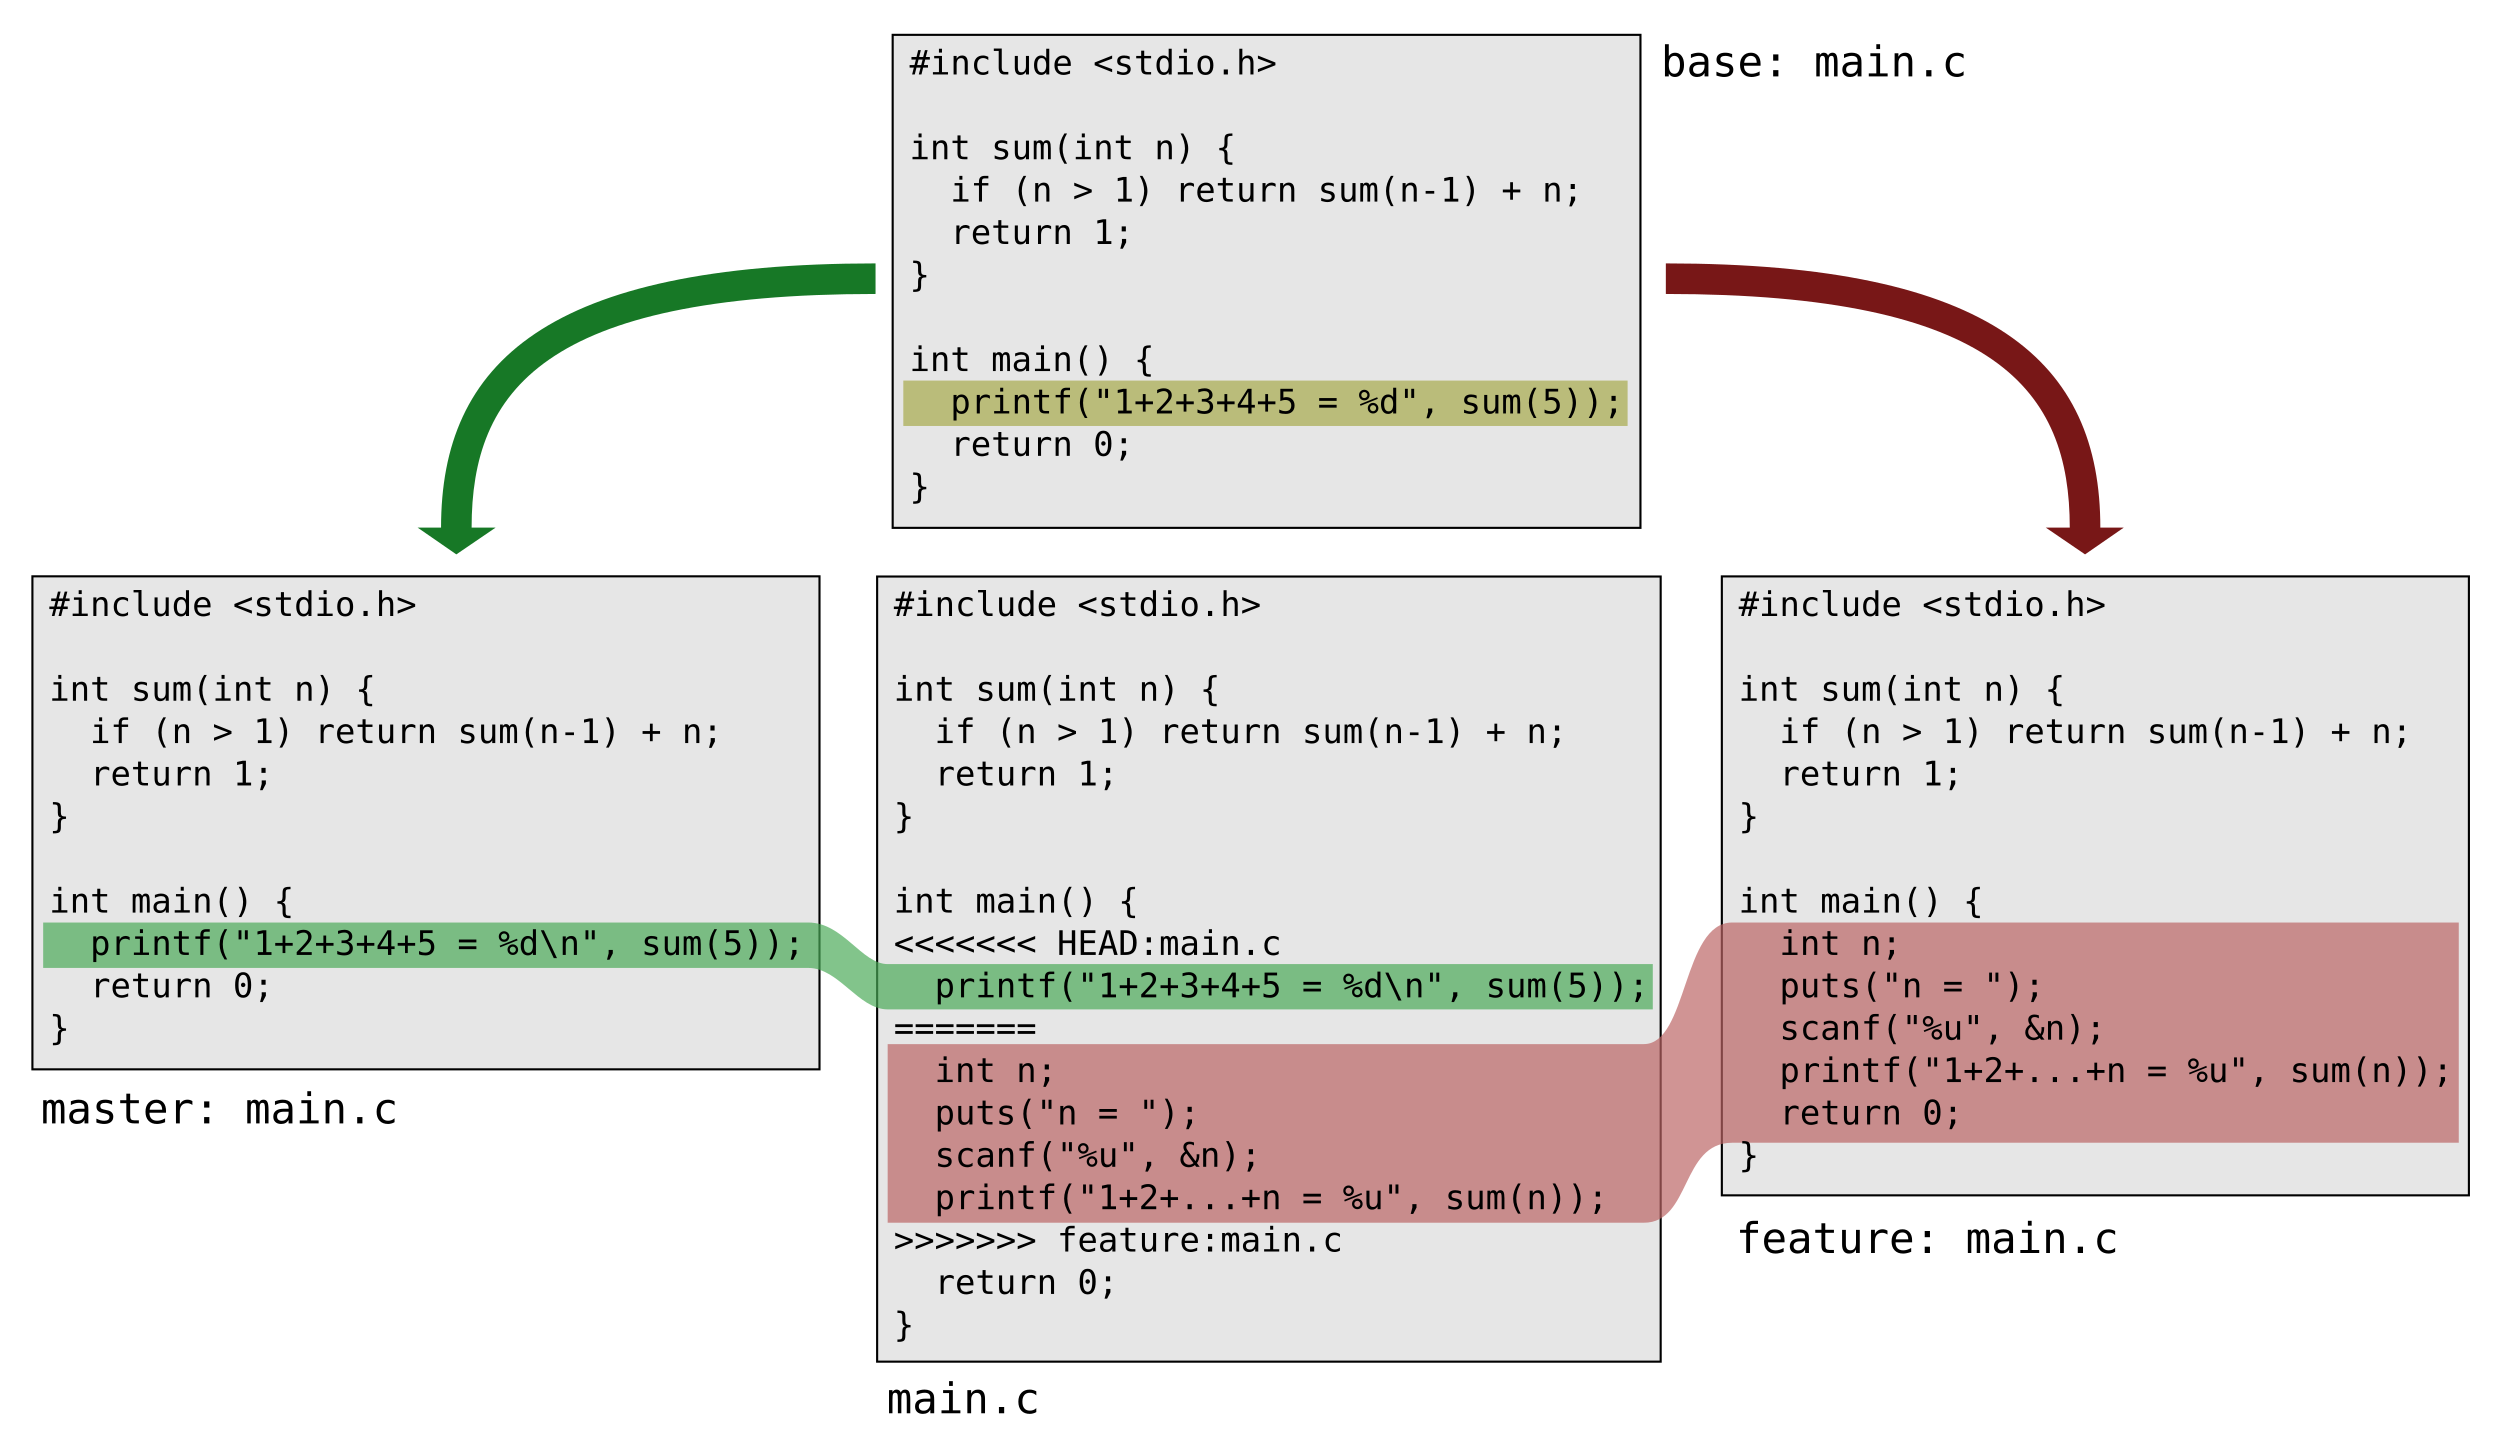
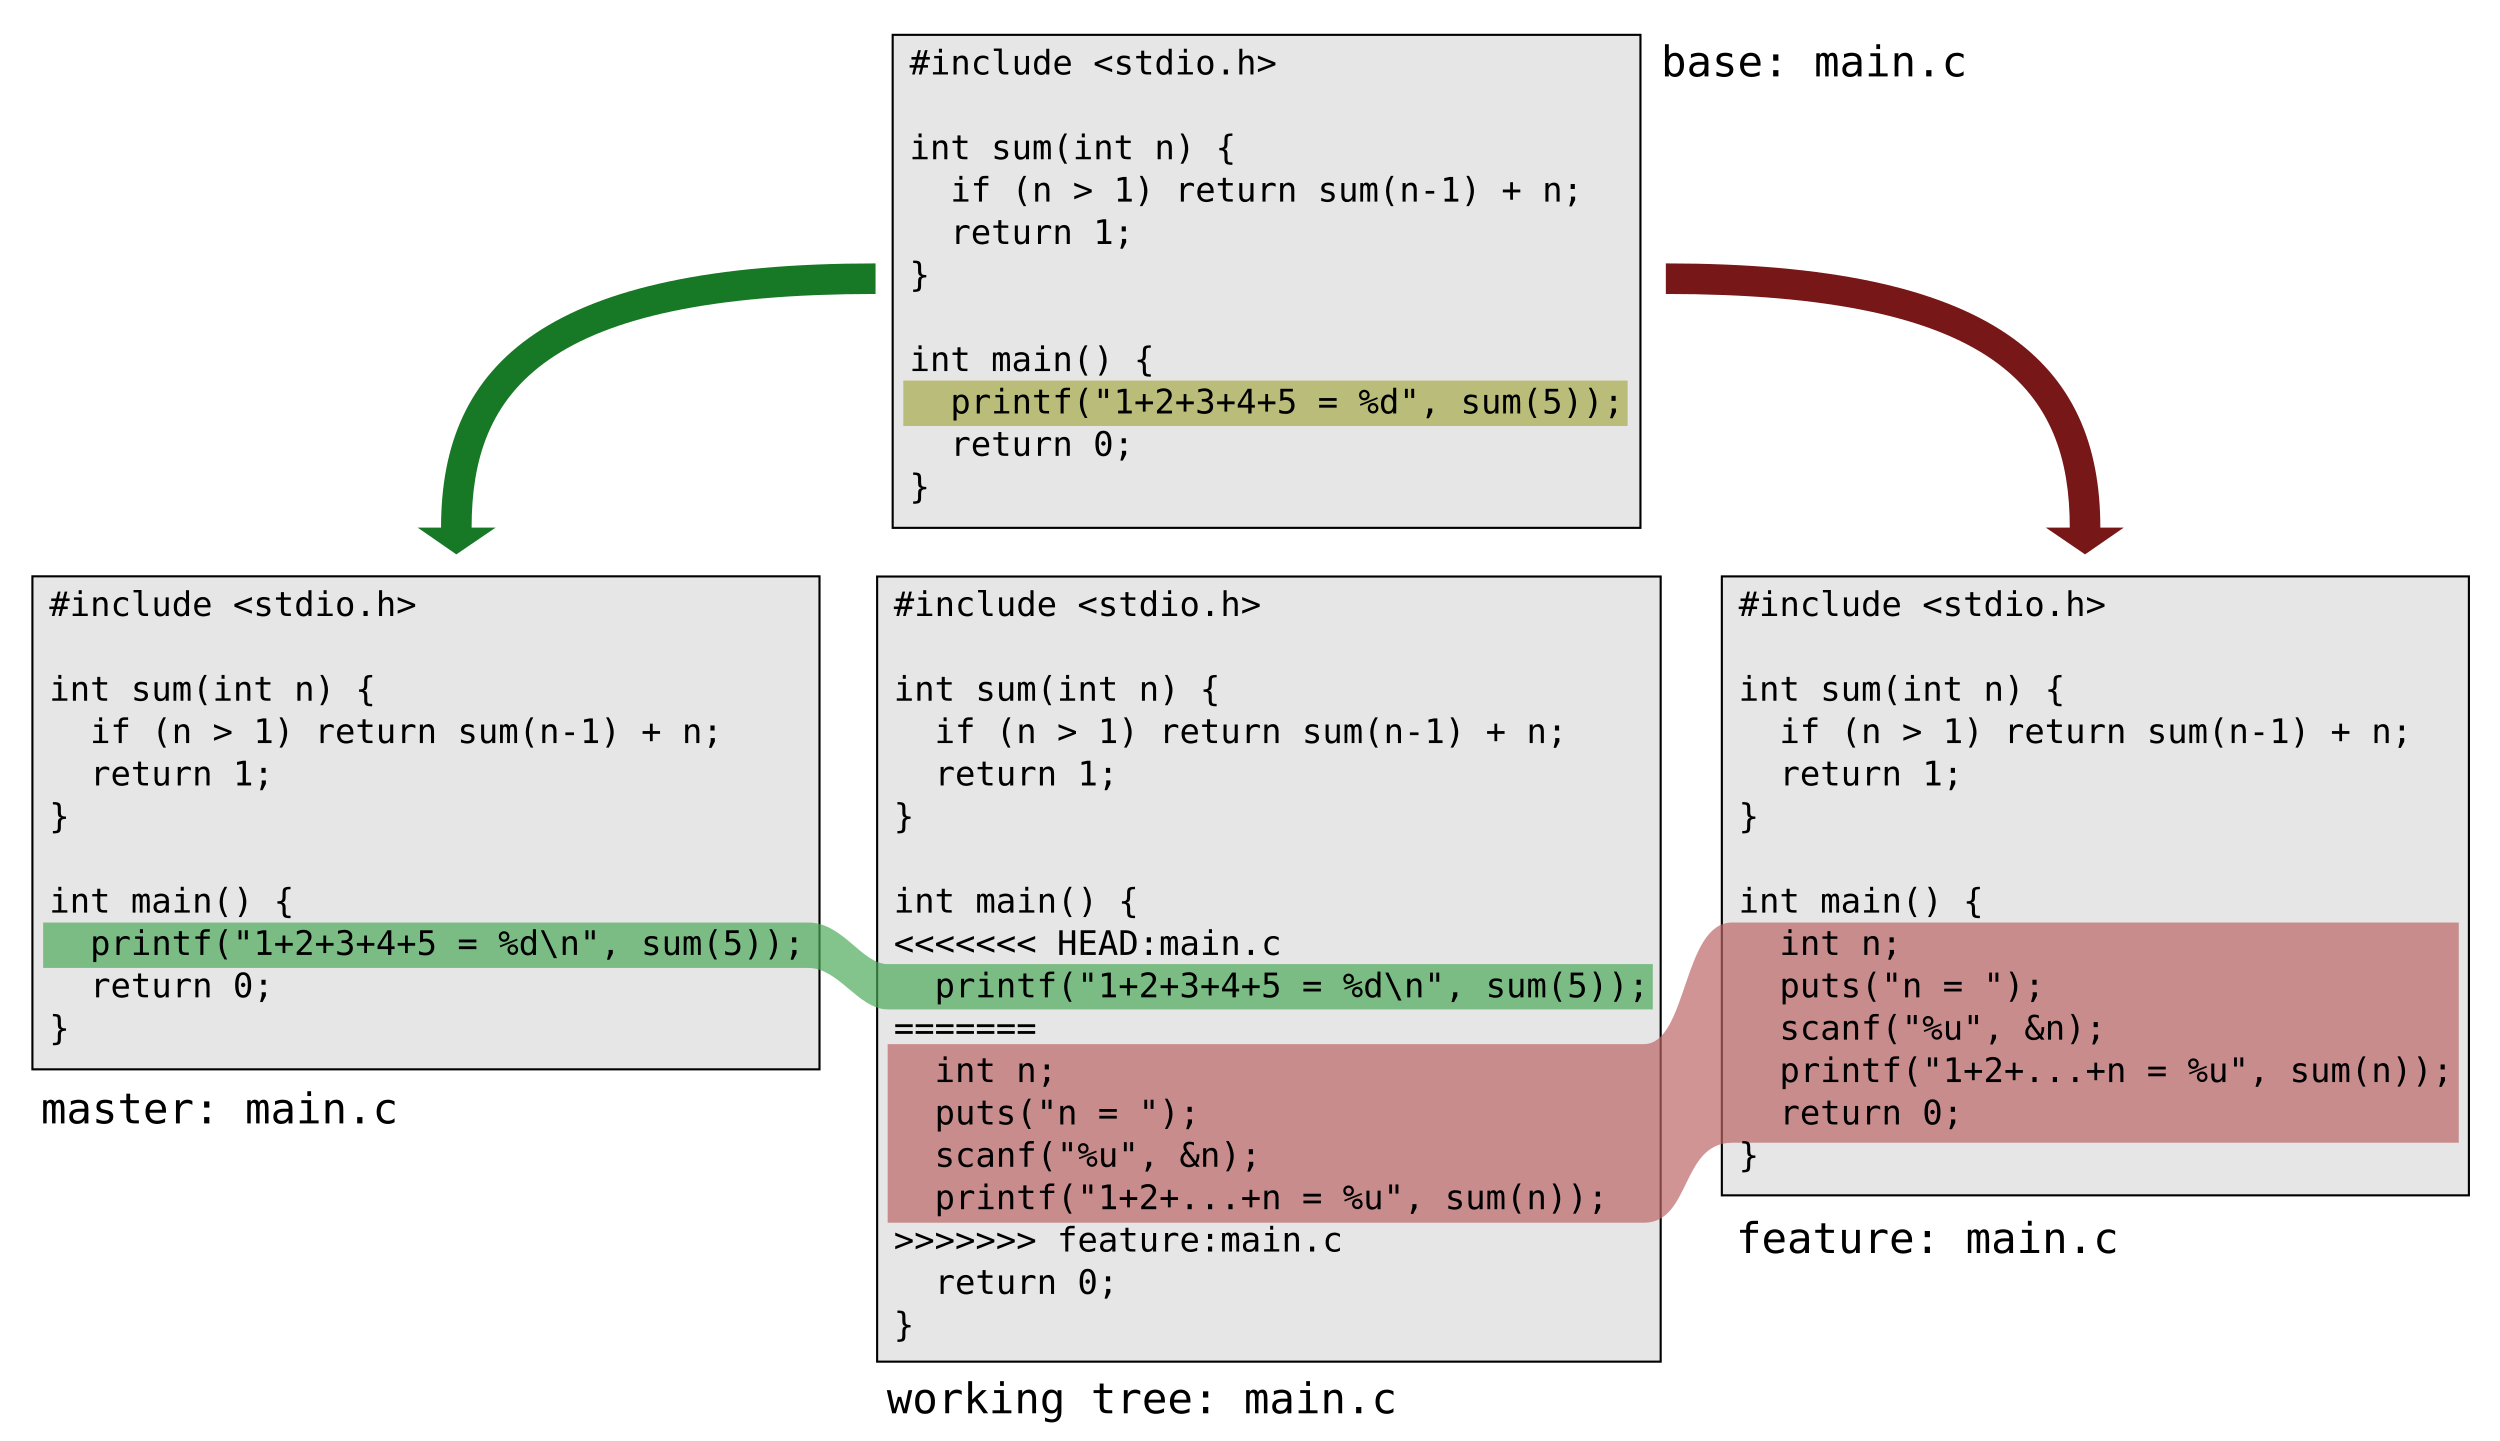
<svg xmlns="http://www.w3.org/2000/svg" xmlns:xlink="http://www.w3.org/1999/xlink" width="590" height="340" id="svg4823" version="1.0">
  <defs id="defs4825">
    <linearGradient id="linearGradient5795">
      <stop style="stop-color:#ffffff;stop-opacity:1;" offset="0" id="stop5797" />
      <stop style="stop-color:#565656;stop-opacity:1;" offset="1" id="stop5799" />
    </linearGradient>
    <marker style="overflow:visible" id="InfiniteLineEnd" refX="0" refY="0" orient="auto">
      <g id="g5111">
        <circle id="circle5113" r="0.8" cy="0" cx="3" />
        <circle id="circle5115" r="0.8" cy="0" cx="6.5" />
        <circle id="circle5117" r="0.8" cy="0" cx="10" />
      </g>
    </marker>
    <linearGradient id="linearGradient13786">
      <stop style="stop-color:#ffffff;stop-opacity:1;" offset="0" id="stop13788" />
      <stop id="stop13790" offset="0.699" style="stop-color:#ffffff;stop-opacity:1;" />
      <stop style="stop-color:#ffffff;stop-opacity:0;" offset="0.9" id="stop13792" />
      <stop style="stop-color:#ffffff;stop-opacity:0;" offset="1" id="stop13794" />
    </linearGradient>
    <linearGradient id="linearGradient13319">
      <stop style="stop-color:#000000;stop-opacity:1;" offset="0" id="stop13321" />
      <stop style="stop-color:#000000;stop-opacity:0.203;" offset="1" id="stop13323" />
    </linearGradient>
    <linearGradient id="linearGradient12554">
      <stop id="stop12556" offset="0" style="stop-color:#ffffff;stop-opacity:1;" />
      <stop style="stop-color:#ffffff;stop-opacity:1;" offset="0.302" id="stop12558" />
      <stop id="stop12560" offset="0.833" style="stop-color:#ffffff;stop-opacity:0;" />
      <stop id="stop12562" offset="1" style="stop-color:#ffffff;stop-opacity:0;" />
    </linearGradient>
    <linearGradient id="linearGradient10502">
      <stop style="stop-color:#ffffff;stop-opacity:1;" offset="0" id="stop10504" />
      <stop id="stop10510" offset="0.445" style="stop-color:#ffffff;stop-opacity:1;" />
      <stop style="stop-color:#ffffff;stop-opacity:0;" offset="0.833" id="stop10512" />
      <stop style="stop-color:#ffffff;stop-opacity:0;" offset="1" id="stop10506" />
    </linearGradient>
    <linearGradient id="linearGradient10492">
      <stop style="stop-color:#ffffff;stop-opacity:0;" offset="0" id="stop10494" />
      <stop id="stop10500" offset="0.5" style="stop-color:#ffffff;stop-opacity:0;" />
      <stop style="stop-color:#ffffff;stop-opacity:0;" offset="1" id="stop10496" />
    </linearGradient>
    <marker orient="auto" refY="0" refX="0" id="Arrow1Sstart" style="overflow:visible">
      <path id="path5519" d="M 0,0 L 5,-5 L -12.5,0 L 5,5 L 0,0 z" style="fill-rule:evenodd;stroke:#000000;stroke-width:1pt;marker-start:none" transform="matrix(0.2,0,0,0.2,1.2,0)" />
    </marker>
    <marker orient="auto" refY="0" refX="0" id="Arrow1Mstart" style="overflow:visible">
      <path id="path5513" d="M 0,0 L 5,-5 L -12.5,0 L 5,5 L 0,0 z" style="fill-rule:evenodd;stroke:#000000;stroke-width:1pt;marker-start:none" transform="matrix(0.4,0,0,0.4,4,0)" />
    </marker>
    <marker orient="auto" refY="0" refX="0" id="Arrow1Mend" style="overflow:visible">
      <path id="path5516" d="M 0,0 L 5,-5 L -12.5,0 L 5,5 L 0,0 z" style="fill-rule:evenodd;stroke:#000000;stroke-width:1pt;marker-start:none" transform="matrix(-0.4,0,0,-0.4,-4,0)" />
    </marker>
    <marker orient="auto" refY="0" refX="0" id="Arrow2Lend" style="overflow:visible">
      <path id="path5528" style="font-size:12px;fill-rule:evenodd;stroke-width:0.625;stroke-linejoin:round" d="M 8.719,4.034 L -2.207,0.016 L 8.719,-4.002 C 6.973,-1.63 6.983,1.616 8.719,4.034 L 8.719,4.034 z" transform="matrix(-1.1,0,0,-1.1,-1.1,0)" />
    </marker>
    <marker orient="auto" refY="0" refX="0" id="Arrow1Mend-3" style="overflow:visible">
      <path id="path5516-8" d="M 0,0 L 5,-5 L -12.5,0 L 5,5 L 0,0 z" style="fill-rule:evenodd;stroke:#000000;stroke-width:1pt;marker-start:none" transform="matrix(-0.4,0,0,-0.4,-4,0)" />
    </marker>
    <marker orient="auto" refY="0" refX="0" id="marker3739" style="overflow:visible">
      <path id="path3741" d="M 0,0 L 5,-5 L -12.5,0 L 5,5 L 0,0 z" style="fill-rule:evenodd;stroke:#000000;stroke-width:1pt;marker-start:none" transform="matrix(-0.4,0,0,-0.4,-4,0)" />
    </marker>
    <marker orient="auto" refY="0" refX="0" id="marker3743" style="overflow:visible">
      <path id="path3745" d="M 0,0 L 5,-5 L -12.5,0 L 5,5 L 0,0 z" style="fill-rule:evenodd;stroke:#000000;stroke-width:1pt;marker-start:none" transform="matrix(-0.4,0,0,-0.4,-4,0)" />
    </marker>
    <marker orient="auto" refY="0" refX="0" id="marker3747" style="overflow:visible">
      <path id="path3749" d="M 0,0 L 5,-5 L -12.5,0 L 5,5 L 0,0 z" style="fill-rule:evenodd;stroke:#000000;stroke-width:1pt;marker-start:none" transform="matrix(-0.4,0,0,-0.4,-4,0)" />
    </marker>
    <marker orient="auto" refY="0" refX="0" id="marker3751" style="overflow:visible">
      <path id="path3753" d="M 0,0 L 5,-5 L -12.5,0 L 5,5 L 0,0 z" style="fill-rule:evenodd;stroke:#000000;stroke-width:1pt;marker-start:none" transform="matrix(-0.4,0,0,-0.4,-4,0)" />
    </marker>
    <marker orient="auto" refY="0" refX="0" id="marker3755" style="overflow:visible">
      <path id="path3757" d="M 0,0 L 5,-5 L -12.5,0 L 5,5 L 0,0 z" style="fill-rule:evenodd;stroke:#000000;stroke-width:1pt;marker-start:none" transform="matrix(-0.4,0,0,-0.4,-4,0)" />
    </marker>
    <marker orient="auto" refY="0" refX="0" id="marker3759" style="overflow:visible">
      <path id="path3761" d="M 0,0 L 5,-5 L -12.5,0 L 5,5 L 0,0 z" style="fill-rule:evenodd;stroke:#000000;stroke-width:1pt;marker-start:none" transform="matrix(-0.4,0,0,-0.4,-4,0)" />
    </marker>
    <marker orient="auto" refY="0" refX="0" id="Arrow1Mend-9" style="overflow:visible">
      <path id="path5516-6" d="M 0,0 L 5,-5 L -12.5,0 L 5,5 L 0,0 z" style="fill-rule:evenodd;stroke:#000000;stroke-width:1pt;marker-start:none" transform="matrix(-0.4,0,0,-0.4,-4,0)" />
    </marker>
    <marker orient="auto" refY="0" refX="0" id="marker6831" style="overflow:visible">
      <path id="path6833" d="M 0,0 L 5,-5 L -12.5,0 L 5,5 L 0,0 z" style="fill-rule:evenodd;stroke:#000000;stroke-width:1pt;marker-start:none" transform="matrix(-0.4,0,0,-0.4,-4,0)" />
    </marker>
    <linearGradient xlink:href="#linearGradient5795" id="linearGradient8829" gradientUnits="userSpaceOnUse" x1="54.899" y1="815.248" x2="66.149" y2="802.882" gradientTransform="matrix(1.442757,0,0,1.442757,-19.32593,-355.4815)" />
    <linearGradient xlink:href="#linearGradient5795" id="linearGradient8929" gradientUnits="userSpaceOnUse" gradientTransform="matrix(1.442757,0,0,1.442757,-19.32593,-355.4815)" x1="54.899" y1="815.248" x2="66.149" y2="802.882" />
    <linearGradient xlink:href="#linearGradient5795" id="linearGradient8973" gradientUnits="userSpaceOnUse" gradientTransform="matrix(1.442757,0,0,1.442757,-19.32593,-355.4815)" x1="54.899" y1="815.248" x2="66.149" y2="802.882" />
  </defs>
  <g id="layer1" transform="translate(0,-652.3622)">
    <rect style="fill:#e6e6e6;fill-opacity:1;stroke:#000000;stroke-width:0.5;stroke-miterlimit:4;stroke-dasharray:none;stroke-dashoffset:0;stroke-opacity:1" id="rect2987" width="185.752" height="116.352" x="7.649" y="788.375" />
    <rect y="788.422" x="207.002" height="185.29" width="184.917" id="rect3903" style="fill:#e6e6e6;fill-opacity:1;stroke:#000000;stroke-width:0.5;stroke-miterlimit:4;stroke-dasharray:none;stroke-dashoffset:0;stroke-opacity:1" />
    <rect style="fill:#e6e6e6;fill-opacity:1;stroke:#000000;stroke-width:0.5;stroke-miterlimit:4;stroke-dasharray:none;stroke-dashoffset:0;stroke-opacity:1" id="rect3984" width="176.306" height="146.072" x="406.355" y="788.392" />
    <path style="fill:#4aa958;fill-opacity:0.69;stroke:none;stroke-width:0.5;stroke-miterlimit:4;stroke-dashoffset:0;stroke-opacity:1" d="M 10.188,870.077 L 10.188,880.796 L 190.781,880.796 C 197.984,880.796 202.572,890.577 209.5,890.577 L 390.062,890.577 L 390.062,879.889 L 209.5,879.889 C 203.37,879.889 198.974,870.077 190.781,870.077 L 10.188,870.077 z" id="rect4187" />
    <text xml:space="preserve" style="font-size:8px;font-style:normal;font-variant:normal;font-weight:normal;font-stretch:normal;fill:#000000;fill-opacity:1;stroke:none;stroke-width:1px;stroke-linecap:butt;stroke-linejoin:miter;stroke-opacity:1;font-family:Monospace;-inkscape-font-specification:Monospace" x="11.628" y="797.732" id="text3852">
      <tspan id="tspan3854" x="11.628" y="797.732">#include &lt;stdio.h&gt;</tspan>
      <tspan x="11.628" y="807.732" id="tspan3856" />
      <tspan x="11.628" y="817.732" id="tspan3858">int sum(int n) {</tspan>
      <tspan x="11.628" y="827.732" id="tspan3860">  if (n &gt; 1) return sum(n-1) + n;</tspan>
      <tspan x="11.628" y="837.732" id="tspan3862">  return 1;</tspan>
      <tspan x="11.628" y="847.732" id="tspan3864">}</tspan>
      <tspan x="11.628" y="857.732" id="tspan3866" />
      <tspan x="11.628" y="867.732" id="tspan3868">int main() {</tspan>
      <tspan x="11.628" y="877.732" id="tspan3886">  printf("1+2+3+4+5 = %d\n", sum(5));</tspan>
      <tspan x="11.628" y="887.732" id="tspan4051">  return 0;</tspan>
      <tspan x="11.628" y="897.732" id="tspan3888">}</tspan>
      <tspan x="11.628" y="907.732" id="tspan3890" />
    </text>
    <path id="path4250" d="M 580.272,870.077 L 580.272,922.054 L 408.769,922.054 C 396.651,922.054 399.099,940.926 387.953,940.926 L 209.488,940.926 L 209.488,898.77 L 387.953,898.77 C 398.302,898.77 397.06,870.077 408.769,870.077 L 580.272,870.077 z" style="fill:#bb6565;fill-opacity:0.69;stroke:none;stroke-width:0.5;stroke-miterlimit:4;stroke-dashoffset:0;stroke-opacity:1" />
    <text xml:space="preserve" style="font-size:8px;font-style:normal;font-variant:normal;font-weight:normal;font-stretch:normal;fill:#000000;fill-opacity:1;stroke:none;stroke-width:1px;stroke-linecap:butt;stroke-linejoin:miter;stroke-opacity:1;font-family:Monospace;-inkscape-font-specification:Monospace" x="410.318" y="797.732" id="text3986">
      <tspan id="tspan3988" x="410.318" y="797.732">#include &lt;stdio.h&gt;</tspan>
      <tspan x="410.318" y="807.732" id="tspan3990" />
      <tspan x="410.318" y="817.732" id="tspan3992">int sum(int n) {</tspan>
      <tspan x="410.318" y="827.732" id="tspan3994">  if (n &gt; 1) return sum(n-1) + n;</tspan>
      <tspan x="410.318" y="837.732" id="tspan3996">  return 1;</tspan>
      <tspan x="410.318" y="847.732" id="tspan3998">}</tspan>
      <tspan x="410.318" y="857.732" id="tspan4000" />
      <tspan x="410.318" y="867.732" id="tspan4002">int main() {</tspan>
      <tspan id="tspan4010" x="410.318" y="877.732">  int n;</tspan>
      <tspan id="tspan4012" x="410.318" y="887.732">  puts("n = ");</tspan>
      <tspan id="tspan4014" x="410.318" y="897.732">  scanf("%u", &amp;n);</tspan>
      <tspan id="tspan4016" x="410.318" y="907.732">  printf("1+2+...+n = %u", sum(n));</tspan>
      <tspan id="tspan4020" x="410.318" y="917.732">  return 0;</tspan>
      <tspan id="tspan4022" x="410.318" y="927.732">}</tspan>
      <tspan x="410.318" y="937.732" id="tspan4024" />
    </text>
    <text id="text3905" y="797.732" x="210.935" style="font-size:8px;font-style:normal;font-variant:normal;font-weight:normal;font-stretch:normal;fill:#000000;fill-opacity:1;stroke:none;stroke-width:1px;stroke-linecap:butt;stroke-linejoin:miter;stroke-opacity:1;font-family:Monospace;-inkscape-font-specification:Monospace" xml:space="preserve">
      <tspan y="797.732" x="210.935" id="tspan3907">#include &lt;stdio.h&gt;</tspan>
      <tspan id="tspan3909" y="807.732" x="210.935" />
      <tspan id="tspan3911" y="817.732" x="210.935">int sum(int n) {</tspan>
      <tspan id="tspan3913" y="827.732" x="210.935">  if (n &gt; 1) return sum(n-1) + n;</tspan>
      <tspan id="tspan3915" y="837.732" x="210.935">  return 1;</tspan>
      <tspan id="tspan3917" y="847.732" x="210.935">}</tspan>
      <tspan id="tspan3919" y="857.732" x="210.935" />
      <tspan id="tspan3921" y="867.732" x="210.935">int main() {</tspan>
      <tspan id="tspan3923" y="877.732" x="210.935">&lt;&lt;&lt;&lt;&lt;&lt;&lt; HEAD:main.c</tspan>
      <tspan y="887.732" x="210.935" id="tspan3937">  printf("1+2+3+4+5 = %d\n", sum(5));</tspan>
      <tspan y="897.732" x="210.935" id="tspan3939">=======</tspan>
      <tspan y="907.732" x="210.935" id="tspan3941">  int n;</tspan>
      <tspan y="917.732" x="210.935" id="tspan3943">  puts("n = ");</tspan>
      <tspan y="927.732" x="210.935" id="tspan3945">  scanf("%u", &amp;n);</tspan>
      <tspan y="937.732" x="210.935" id="tspan3947">  printf("1+2+...+n = %u", sum(n));</tspan>
      <tspan y="947.732" x="210.935" id="tspan3949">&gt;&gt;&gt;&gt;&gt;&gt;&gt; feature:main.c</tspan>
      <tspan y="957.732" x="210.935" id="tspan3951">  return 0;</tspan>
      <tspan y="967.732" x="210.935" id="tspan3953">}</tspan>
      <tspan id="tspan3935" y="977.732" x="210.935" />
    </text>
    <text xml:space="preserve" style="font-size:10px;font-style:normal;font-variant:normal;font-weight:normal;font-stretch:normal;fill:#000000;fill-opacity:1;stroke:none;stroke-width:1px;stroke-linecap:butt;stroke-linejoin:miter;stroke-opacity:1;font-family:Monospace;-inkscape-font-specification:Monospace" x="9.659" y="917.481" id="text4269">
      <tspan id="tspan4271" x="9.659" y="917.481">master: main.c</tspan>
    </text>
    <text id="text4273" y="948.068" x="409.7" style="font-size:10px;font-style:normal;font-variant:normal;font-weight:normal;font-stretch:normal;fill:#000000;fill-opacity:1;stroke:none;stroke-width:1px;stroke-linecap:butt;stroke-linejoin:miter;stroke-opacity:1;font-family:Monospace;-inkscape-font-specification:Monospace" xml:space="preserve">
      <tspan y="948.068" x="409.7" id="tspan4275">feature: main.c</tspan>
    </text>
    <text xml:space="preserve" style="font-size:10px;font-style:normal;font-variant:normal;font-weight:normal;font-stretch:normal;fill:#000000;fill-opacity:1;stroke:none;stroke-width:1px;stroke-linecap:butt;stroke-linejoin:miter;stroke-opacity:1;font-family:Monospace;-inkscape-font-specification:Monospace" x="209.277" y="985.899" id="text4277">
-       <tspan id="tspan4279" x="209.277" y="985.899">main.c</tspan>
+       <tspan id="tspan4279" x="209.277" y="985.899">working tree: main.c</tspan>
    </text>
    <rect y="660.585" x="210.671" height="116.352" width="176.476" id="rect4321" style="fill:#e6e6e6;fill-opacity:1;stroke:#000000;stroke-width:0.5;stroke-miterlimit:4;stroke-dasharray:none;stroke-dashoffset:0;stroke-opacity:1" />
    <path id="path4353" d="M 213.181,742.175 L 213.181,752.893 L 384.115,752.893 L 384.115,742.175 L 213.181,742.175 z" style="fill:#a7a94a;fill-opacity:0.69;stroke:none;stroke-width:0.5;stroke-miterlimit:4;stroke-dashoffset:0;stroke-opacity:1" />
    <text id="text4323" y="669.942" x="214.65" style="font-size:8px;font-style:normal;font-variant:normal;font-weight:normal;font-stretch:normal;fill:#000000;fill-opacity:1;stroke:none;stroke-width:1px;stroke-linecap:butt;stroke-linejoin:miter;stroke-opacity:1;font-family:Monospace;-inkscape-font-specification:Monospace" xml:space="preserve">
      <tspan y="669.942" x="214.65" id="tspan4325">#include &lt;stdio.h&gt;</tspan>
      <tspan id="tspan4327" y="679.942" x="214.65" />
      <tspan id="tspan4329" y="689.942" x="214.65">int sum(int n) {</tspan>
      <tspan id="tspan4331" y="699.942" x="214.65">  if (n &gt; 1) return sum(n-1) + n;</tspan>
      <tspan id="tspan4333" y="709.942" x="214.65">  return 1;</tspan>
      <tspan id="tspan4335" y="719.942" x="214.65">}</tspan>
      <tspan id="tspan4337" y="729.942" x="214.65" />
      <tspan id="tspan4339" y="739.942" x="214.65">int main() {</tspan>
      <tspan id="tspan4341" y="749.942" x="214.65">  printf("1+2+3+4+5 = %d", sum(5));</tspan>
      <tspan id="tspan4343" y="759.942" x="214.65">  return 0;</tspan>
      <tspan id="tspan4345" y="769.942" x="214.65">}</tspan>
      <tspan id="tspan4347" y="779.942" x="214.65" />
    </text>
    <path style="fill:#177826;fill-opacity:0.997;fill-rule:evenodd;stroke:none;stroke-width:1px;stroke-linecap:butt;stroke-linejoin:miter;stroke-opacity:1" d="M 206.629,721.737 C 128.385,721.737 111.301,744.576 111.301,776.872 L 116.969,776.872 L 107.694,783.198 L 98.549,776.872 L 104.087,776.872 C 104.087,737.917 129.132,714.523 206.629,714.523 L 206.629,721.737 z" id="path4349" />
    <path id="path4351" d="M 393.137,721.737 C 471.381,721.737 488.464,744.576 488.464,776.872 L 482.796,776.872 L 492.071,783.198 L 501.216,776.872 L 495.678,776.872 C 495.678,737.917 470.634,714.523 393.137,714.523 L 393.137,721.737 z" style="fill:#781717;fill-opacity:0.997;fill-rule:evenodd;stroke:none;stroke-width:1px;stroke-linecap:butt;stroke-linejoin:miter;stroke-opacity:1" />
    <text xml:space="preserve" style="font-size:10px;font-style:normal;font-variant:normal;font-weight:normal;font-stretch:normal;fill:#000000;fill-opacity:1;stroke:none;stroke-width:1px;stroke-linecap:butt;stroke-linejoin:miter;stroke-opacity:1;font-family:Monospace;-inkscape-font-specification:Monospace" x="391.992" y="670.397" id="text4355">
      <tspan id="tspan4357" x="391.992" y="670.397">base: main.c</tspan>
    </text>
  </g>
</svg>
